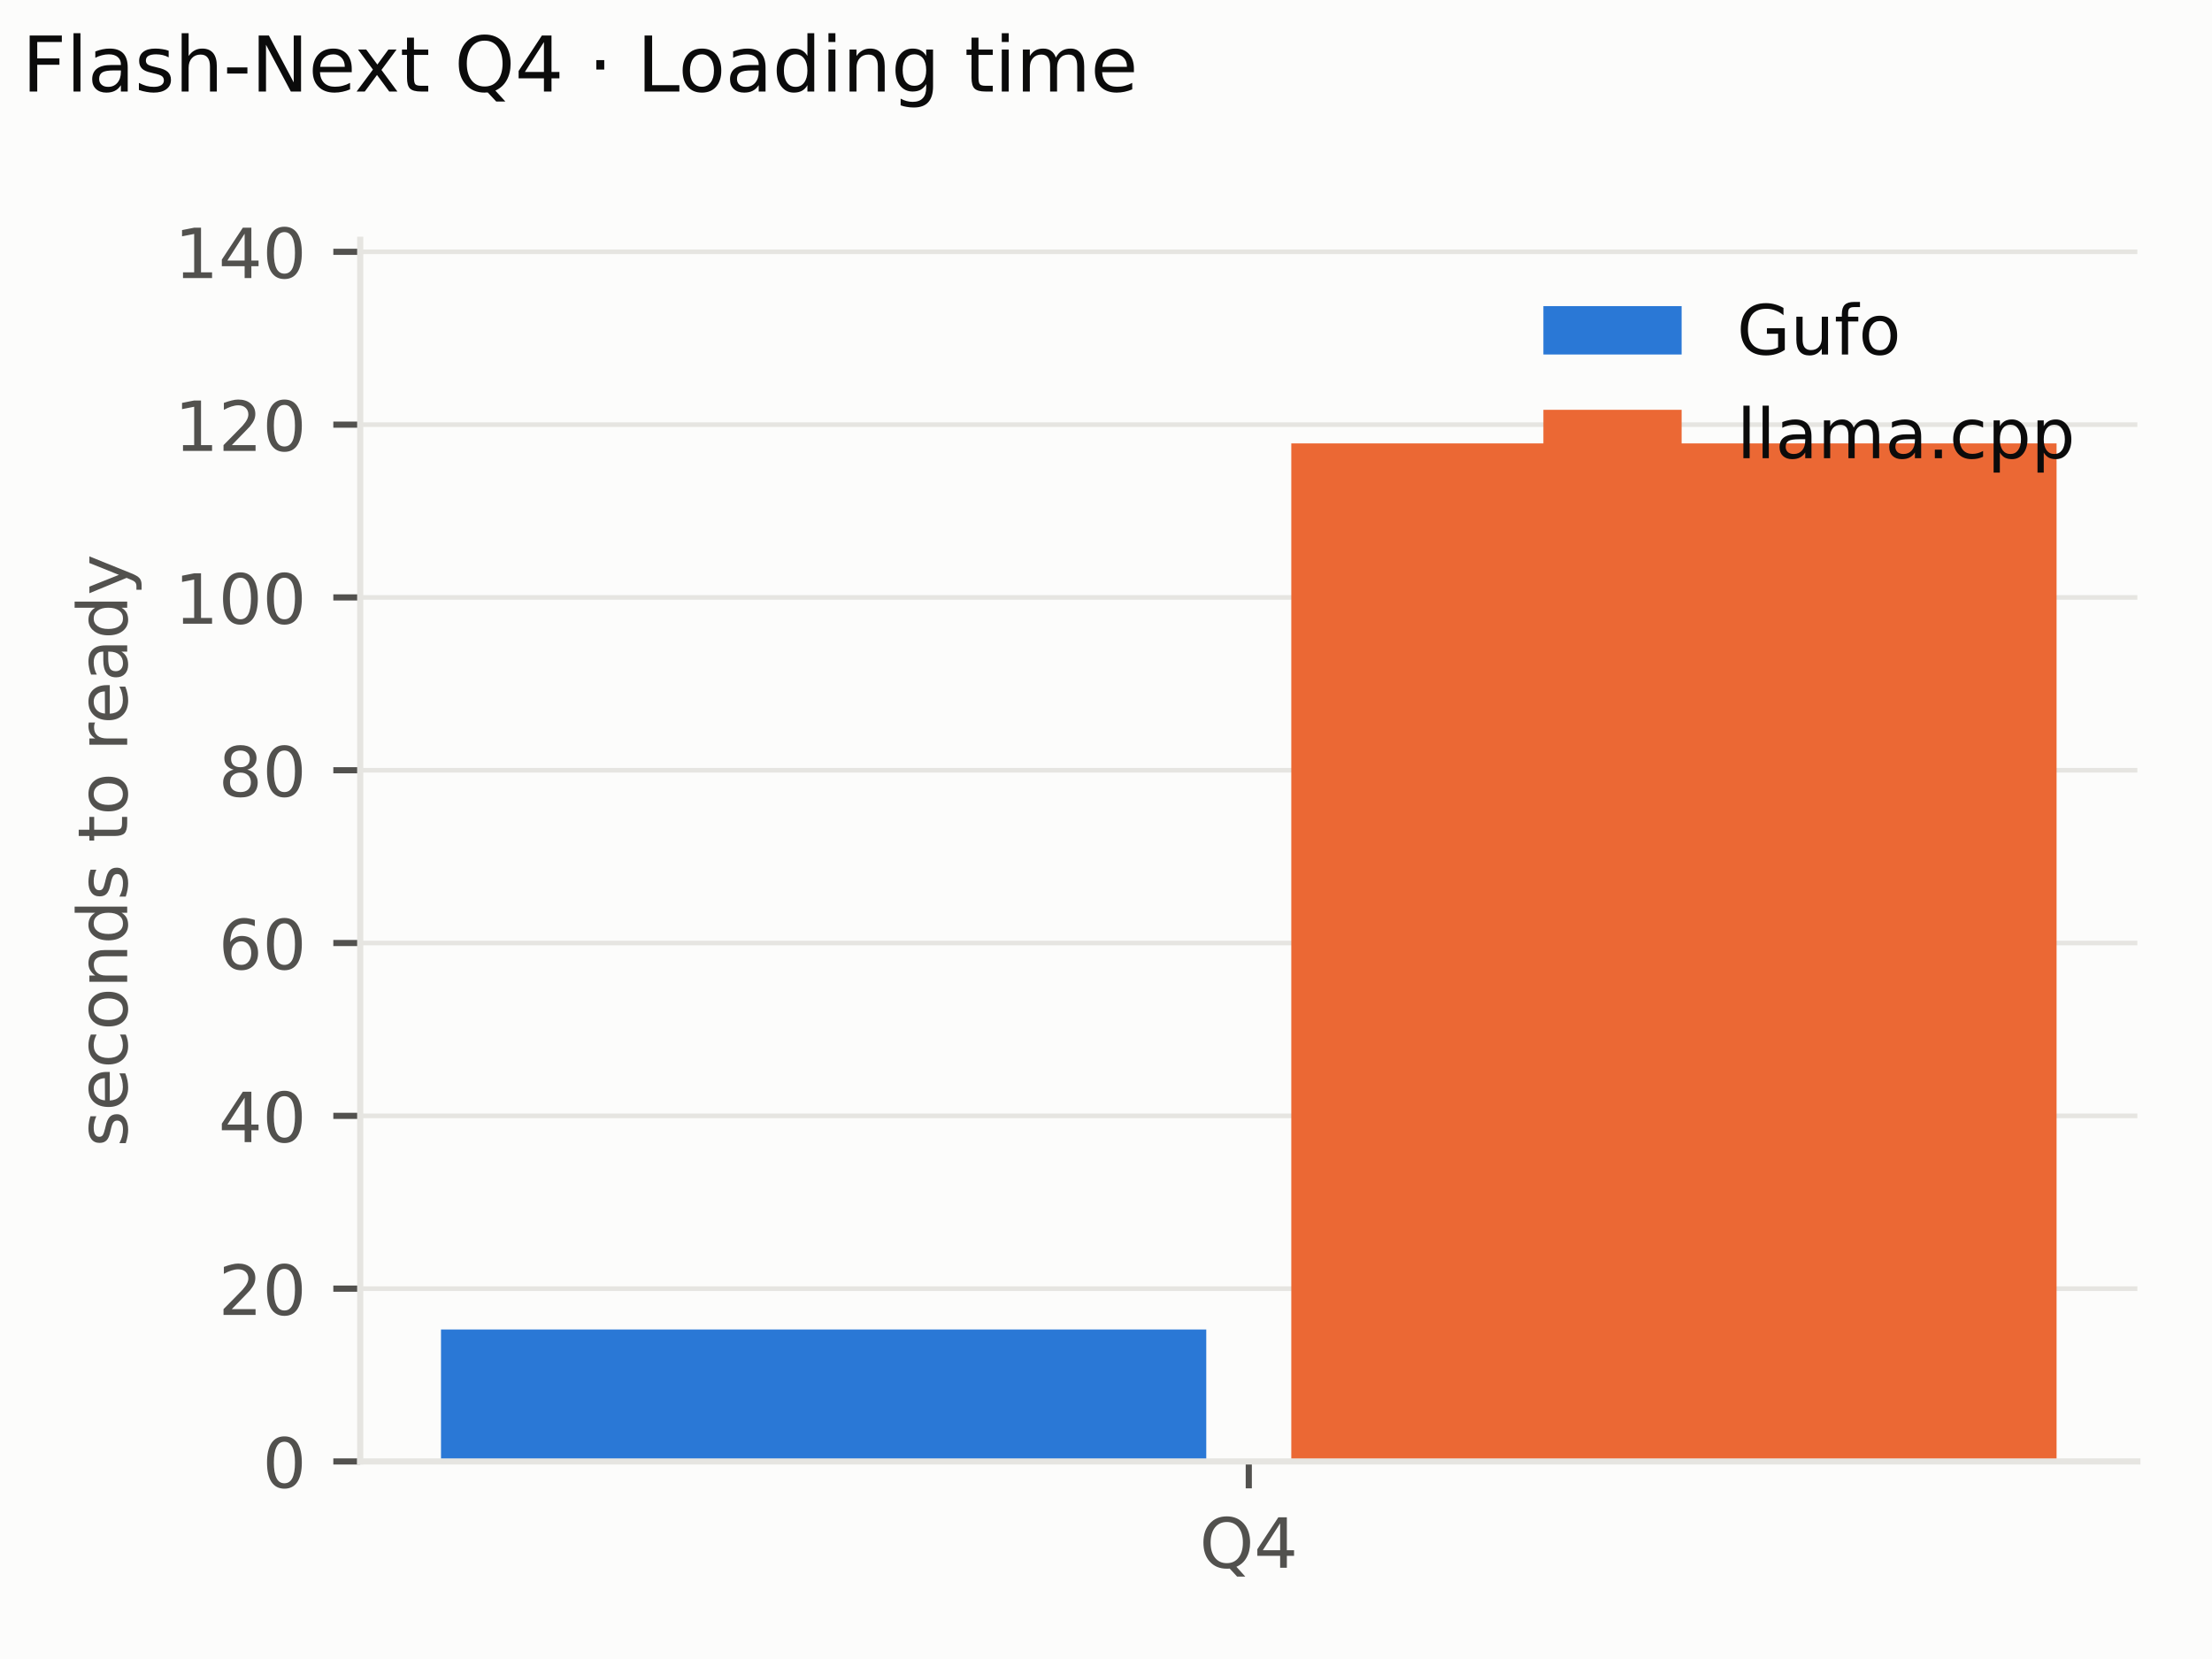
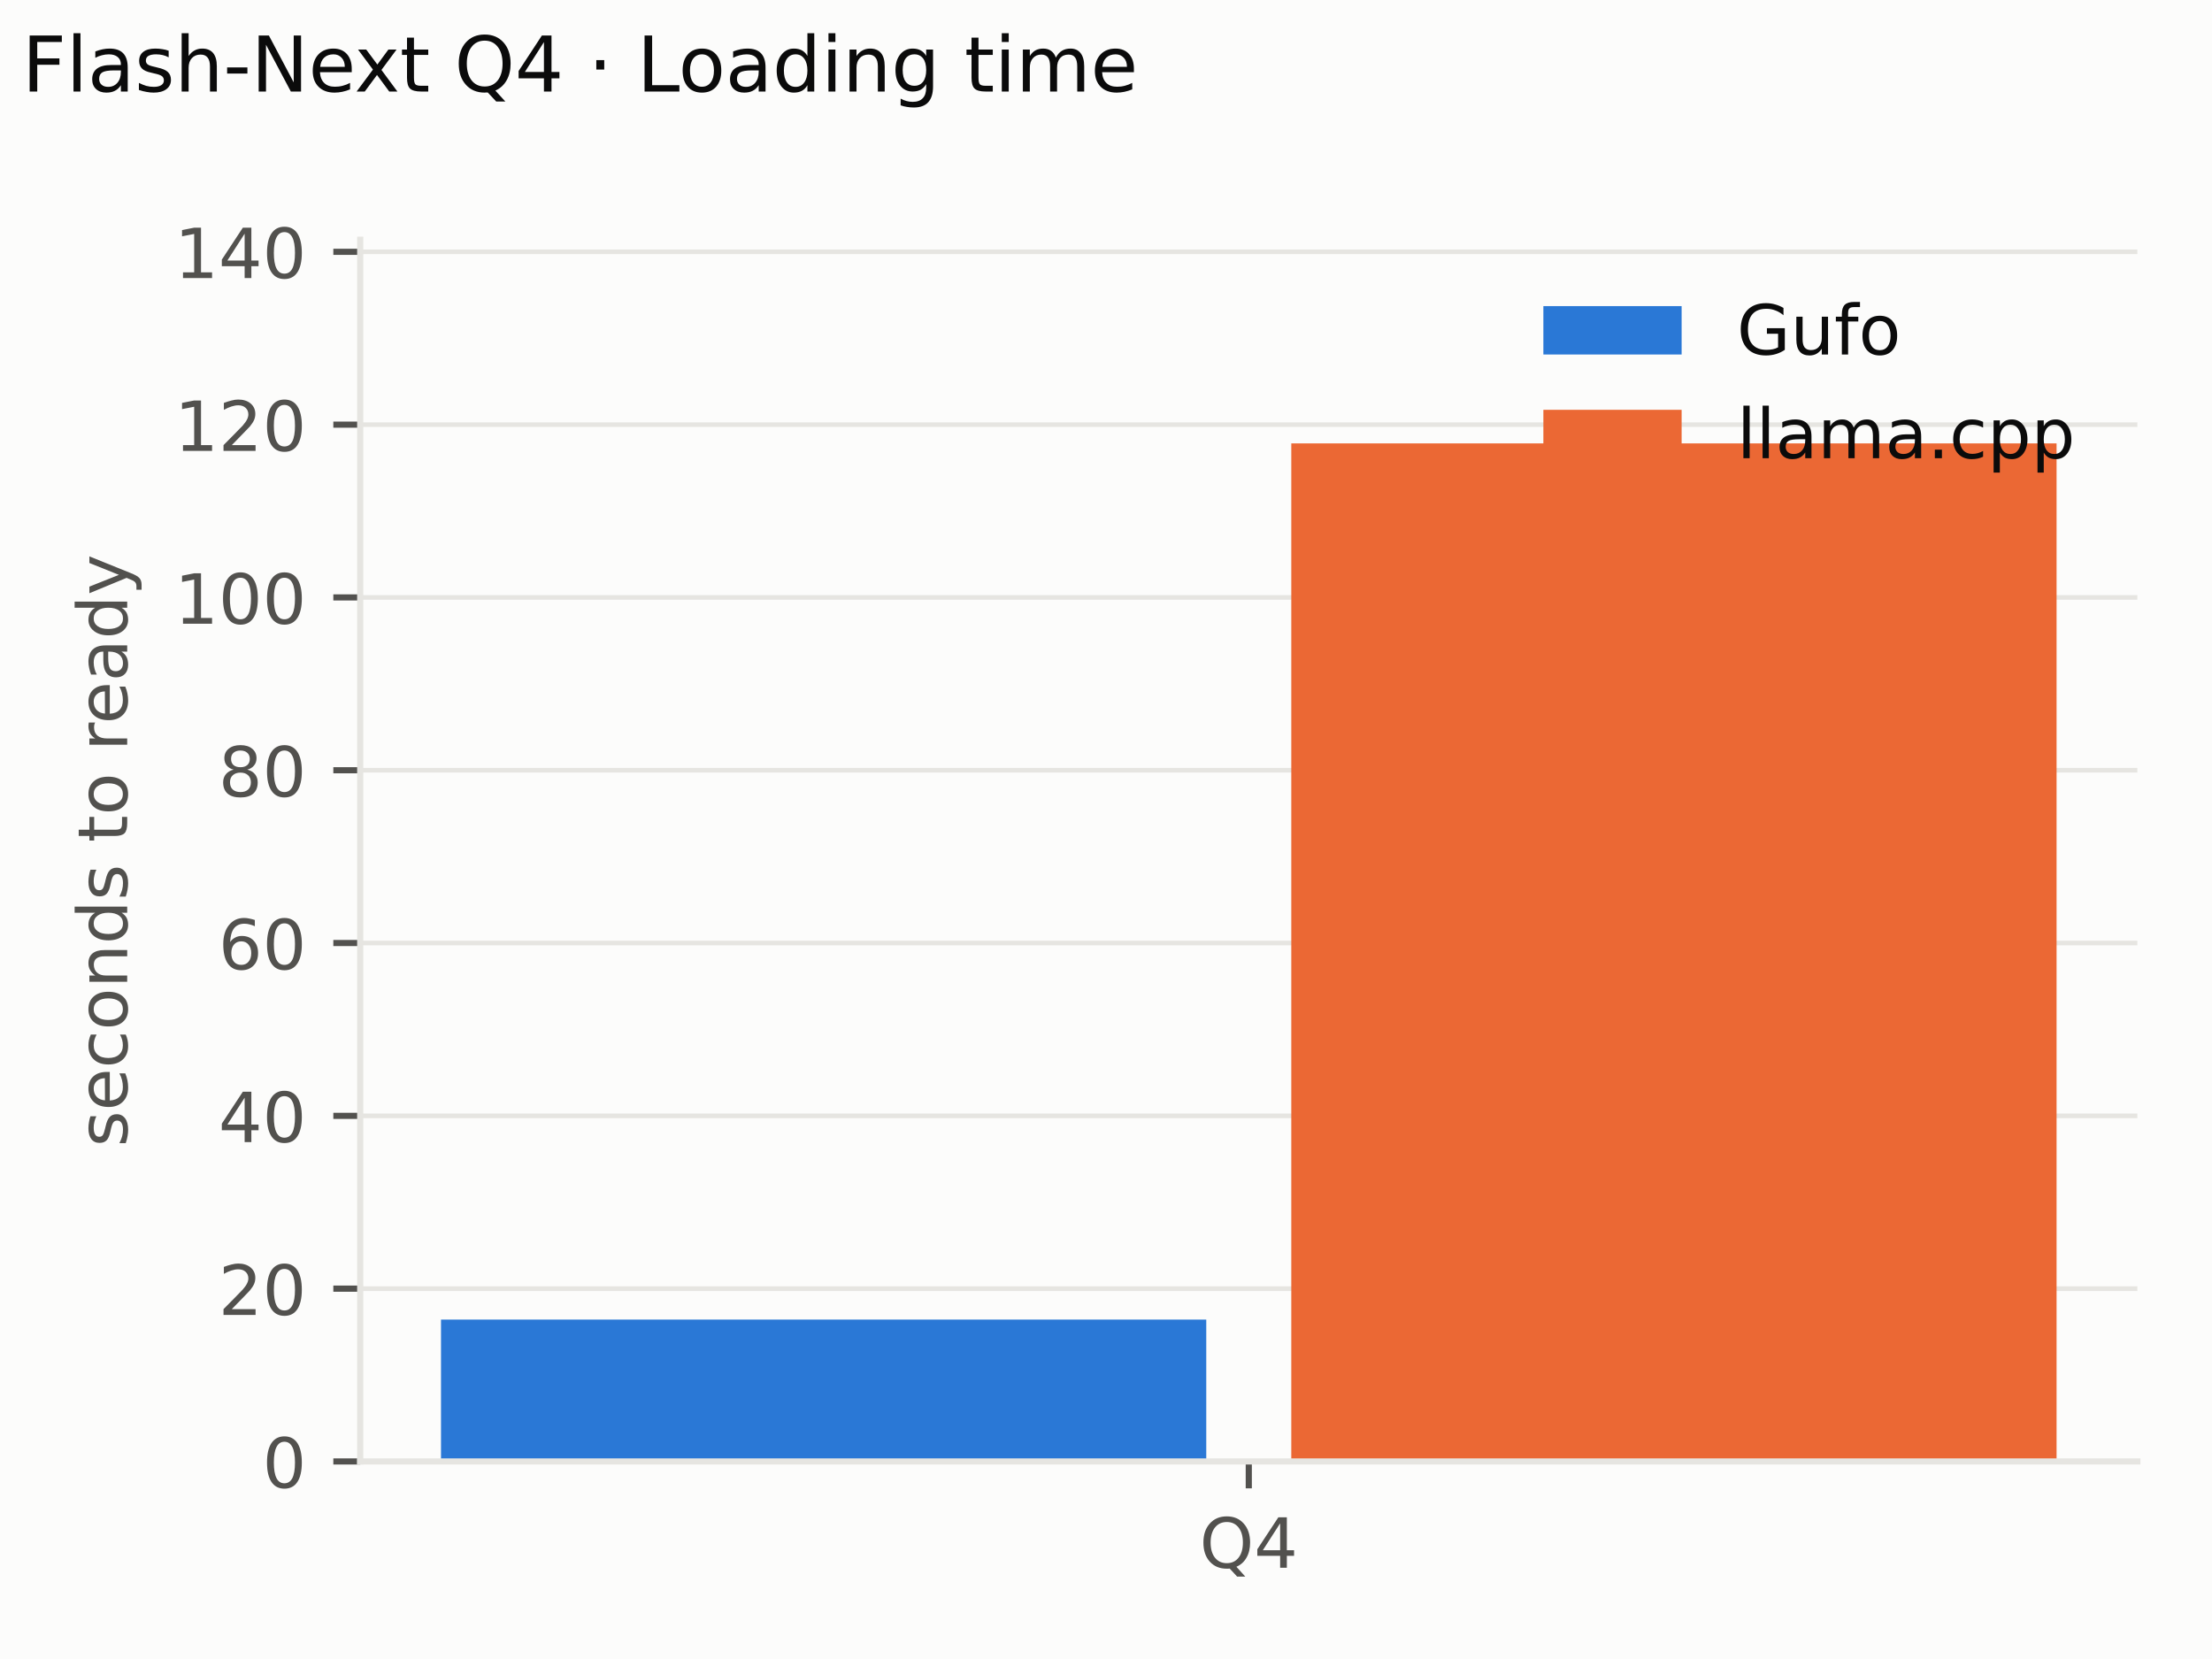
<svg xmlns="http://www.w3.org/2000/svg" xmlns:xlink="http://www.w3.org/1999/xlink" width="288pt" height="216pt" viewBox="0 0 288 216" version="1.1">
  <defs>
    <style type="text/css">*{stroke-linejoin: round; stroke-linecap: butt}</style>
  </defs>
  <g id="figure_1">
    <g id="patch_1">
      <path d="M 0 216 L 288 216 L 288 0 L 0 0 z " style="fill: #fcfcfb" />
    </g>
    <g id="axes_1">
      <g id="patch_2">
        <path d="M 46.899 190.28 L 278.28 190.28 L 278.28 31.218 L 46.899 31.218 z " style="fill: #fcfcfb" />
      </g>
      <g id="matplotlib.axis_1">
        <g id="xtick_1">
          <g id="line2d_1">
            <defs>
              <path id="m1ebf051f68" d="M 0 0 L 0 3.5 " style="stroke: #52514e; stroke-width: 0.8" />
            </defs>
            <g>
              <use xlink:href="#m1ebf051f68" x="162.59" y="190.28" style="fill: #52514e; stroke: #52514e; stroke-width: 0.8" />
            </g>
          </g>
          <g id="text_1">
            <text style="font-size: 9px; font-family: 'DejaVu Sans', 'Bitstream Vera Sans', 'Computer Modern Sans Serif', 'Lucida Grande', 'Verdana', 'Geneva', 'Lucid', 'Arial', 'Helvetica', 'Avant Garde', sans-serif; text-anchor: middle; fill: #52514e" x="162.59" y="204.118" transform="rotate(-0 162.5897 204.1179)">Q4</text>
          </g>
        </g>
      </g>
      <g id="matplotlib.axis_2">
        <g id="ytick_1">
          <g id="line2d_2">
            <path d="M 46.899 190.28 L 278.28 190.28 " clip-path="url(#p195ac40141)" style="fill: none; stroke: #e6e5e1; stroke-width: 0.6; stroke-linecap: square" />
          </g>
          <g id="line2d_3">
            <defs>
              <path id="m680e5b1e24" d="M 0 0 L -3.5 0 " style="stroke: #52514e; stroke-width: 0.8" />
            </defs>
            <g>
              <use xlink:href="#m680e5b1e24" x="46.899" y="190.28" style="fill: #52514e; stroke: #52514e; stroke-width: 0.8" />
            </g>
          </g>
          <g id="text_2">
            <text style="font-size: 9px; font-family: 'DejaVu Sans', 'Bitstream Vera Sans', 'Computer Modern Sans Serif', 'Lucida Grande', 'Verdana', 'Geneva', 'Lucid', 'Arial', 'Helvetica', 'Avant Garde', sans-serif; text-anchor: end; fill: #52514e" x="39.899" y="193.699" transform="rotate(-0 39.89945 193.6989)">0</text>
          </g>
        </g>
        <g id="ytick_2">
          <g id="line2d_4">
            <path d="M 46.899 167.781 L 278.28 167.781 " clip-path="url(#p195ac40141)" style="fill: none; stroke: #e6e5e1; stroke-width: 0.6; stroke-linecap: square" />
          </g>
          <g id="line2d_5">
            <g>
              <use xlink:href="#m680e5b1e24" x="46.899" y="167.781" style="fill: #52514e; stroke: #52514e; stroke-width: 0.8" />
            </g>
          </g>
          <g id="text_3">
            <text style="font-size: 9px; font-family: 'DejaVu Sans', 'Bitstream Vera Sans', 'Computer Modern Sans Serif', 'Lucida Grande', 'Verdana', 'Geneva', 'Lucid', 'Arial', 'Helvetica', 'Avant Garde', sans-serif; text-anchor: end; fill: #52514e" x="39.899" y="171.2" transform="rotate(-0 39.89945 171.2001)">20</text>
          </g>
        </g>
        <g id="ytick_3">
          <g id="line2d_6">
            <path d="M 46.899 145.282 L 278.28 145.282 " clip-path="url(#p195ac40141)" style="fill: none; stroke: #e6e5e1; stroke-width: 0.6; stroke-linecap: square" />
          </g>
          <g id="line2d_7">
            <g>
              <use xlink:href="#m680e5b1e24" x="46.899" y="145.282" style="fill: #52514e; stroke: #52514e; stroke-width: 0.8" />
            </g>
          </g>
          <g id="text_4">
            <text style="font-size: 9px; font-family: 'DejaVu Sans', 'Bitstream Vera Sans', 'Computer Modern Sans Serif', 'Lucida Grande', 'Verdana', 'Geneva', 'Lucid', 'Arial', 'Helvetica', 'Avant Garde', sans-serif; text-anchor: end; fill: #52514e" x="39.899" y="148.701" transform="rotate(-0 39.89945 148.7013)">40</text>
          </g>
        </g>
        <g id="ytick_4">
          <g id="line2d_8">
            <path d="M 46.899 122.783 L 278.28 122.783 " clip-path="url(#p195ac40141)" style="fill: none; stroke: #e6e5e1; stroke-width: 0.6; stroke-linecap: square" />
          </g>
          <g id="line2d_9">
            <g>
              <use xlink:href="#m680e5b1e24" x="46.899" y="122.783" style="fill: #52514e; stroke: #52514e; stroke-width: 0.8" />
            </g>
          </g>
          <g id="text_5">
            <text style="font-size: 9px; font-family: 'DejaVu Sans', 'Bitstream Vera Sans', 'Computer Modern Sans Serif', 'Lucida Grande', 'Verdana', 'Geneva', 'Lucid', 'Arial', 'Helvetica', 'Avant Garde', sans-serif; text-anchor: end; fill: #52514e" x="39.899" y="126.202" transform="rotate(-0 39.89945 126.2024)">60</text>
          </g>
        </g>
        <g id="ytick_5">
          <g id="line2d_10">
            <path d="M 46.899 100.285 L 278.28 100.285 " clip-path="url(#p195ac40141)" style="fill: none; stroke: #e6e5e1; stroke-width: 0.6; stroke-linecap: square" />
          </g>
          <g id="line2d_11">
            <g>
              <use xlink:href="#m680e5b1e24" x="46.899" y="100.285" style="fill: #52514e; stroke: #52514e; stroke-width: 0.8" />
            </g>
          </g>
          <g id="text_6">
            <text style="font-size: 9px; font-family: 'DejaVu Sans', 'Bitstream Vera Sans', 'Computer Modern Sans Serif', 'Lucida Grande', 'Verdana', 'Geneva', 'Lucid', 'Arial', 'Helvetica', 'Avant Garde', sans-serif; text-anchor: end; fill: #52514e" x="39.899" y="103.704" transform="rotate(-0 39.89945 103.7036)">80</text>
          </g>
        </g>
        <g id="ytick_6">
          <g id="line2d_12">
            <path d="M 46.899 77.786 L 278.28 77.786 " clip-path="url(#p195ac40141)" style="fill: none; stroke: #e6e5e1; stroke-width: 0.6; stroke-linecap: square" />
          </g>
          <g id="line2d_13">
            <g>
              <use xlink:href="#m680e5b1e24" x="46.899" y="77.786" style="fill: #52514e; stroke: #52514e; stroke-width: 0.8" />
            </g>
          </g>
          <g id="text_7">
            <text style="font-size: 9px; font-family: 'DejaVu Sans', 'Bitstream Vera Sans', 'Computer Modern Sans Serif', 'Lucida Grande', 'Verdana', 'Geneva', 'Lucid', 'Arial', 'Helvetica', 'Avant Garde', sans-serif; text-anchor: end; fill: #52514e" x="39.899" y="81.205" transform="rotate(-0 39.89945 81.20471)">100</text>
          </g>
        </g>
        <g id="ytick_7">
          <g id="line2d_14">
            <path d="M 46.899 55.287 L 278.28 55.287 " clip-path="url(#p195ac40141)" style="fill: none; stroke: #e6e5e1; stroke-width: 0.6; stroke-linecap: square" />
          </g>
          <g id="line2d_15">
            <g>
              <use xlink:href="#m680e5b1e24" x="46.899" y="55.287" style="fill: #52514e; stroke: #52514e; stroke-width: 0.8" />
            </g>
          </g>
          <g id="text_8">
            <text style="font-size: 9px; font-family: 'DejaVu Sans', 'Bitstream Vera Sans', 'Computer Modern Sans Serif', 'Lucida Grande', 'Verdana', 'Geneva', 'Lucid', 'Arial', 'Helvetica', 'Avant Garde', sans-serif; text-anchor: end; fill: #52514e" x="39.899" y="58.706" transform="rotate(-0 39.89945 58.70586)">120</text>
          </g>
        </g>
        <g id="ytick_8">
          <g id="line2d_16">
            <path d="M 46.899 32.788 L 278.28 32.788 " clip-path="url(#p195ac40141)" style="fill: none; stroke: #e6e5e1; stroke-width: 0.6; stroke-linecap: square" />
          </g>
          <g id="line2d_17">
            <g>
              <use xlink:href="#m680e5b1e24" x="46.899" y="32.788" style="fill: #52514e; stroke: #52514e; stroke-width: 0.8" />
            </g>
          </g>
          <g id="text_9">
            <text style="font-size: 9px; font-family: 'DejaVu Sans', 'Bitstream Vera Sans', 'Computer Modern Sans Serif', 'Lucida Grande', 'Verdana', 'Geneva', 'Lucid', 'Arial', 'Helvetica', 'Avant Garde', sans-serif; text-anchor: end; fill: #52514e" x="39.899" y="36.207" transform="rotate(-0 39.89945 36.20702)">140</text>
          </g>
        </g>
        <g id="text_10">
          <text style="font-size: 9px; font-family: 'DejaVu Sans', 'Bitstream Vera Sans', 'Computer Modern Sans Serif', 'Lucida Grande', 'Verdana', 'Geneva', 'Lucid', 'Arial', 'Helvetica', 'Avant Garde', sans-serif; text-anchor: middle; fill: #52514e" x="16.559" y="110.749" transform="rotate(-90 16.55859 110.7488)">seconds to ready</text>
        </g>
      </g>
      <g id="patch_3">
-         <path d="M 57.417 190.28 L 157.054 190.28 L 157.054 173.102 L 57.417 173.102 z " clip-path="url(#p195ac40141)" style="fill: #2a78d6" />
+         <path d="M 57.417 190.28 L 157.054 190.28 L 157.054 171.808 L 57.417 171.808 z " clip-path="url(#p195ac40141)" style="fill: #2a78d6" />
      </g>
      <g id="patch_4">
        <path d="M 168.125 190.28 L 267.763 190.28 L 267.763 57.728 L 168.125 57.728 z " clip-path="url(#p195ac40141)" style="fill: #eb6834" />
      </g>
      <g id="patch_5">
        <path d="M 46.899 190.28 L 46.899 31.218 " style="fill: none; stroke: #e6e5e1; stroke-width: 0.8; stroke-linejoin: miter; stroke-linecap: square" />
      </g>
      <g id="patch_6">
        <path d="M 46.899 190.28 L 278.28 190.28 " style="fill: none; stroke: #e6e5e1; stroke-width: 0.8; stroke-linejoin: miter; stroke-linecap: square" />
      </g>
      <g id="legend_1">
        <g id="patch_7">
          <path d="M 200.946 46.156 L 218.946 46.156 L 218.946 39.856 L 200.946 39.856 z " style="fill: #2a78d6" />
        </g>
        <g id="text_11">
          <text style="font-size: 9px; font-family: 'DejaVu Sans', 'Bitstream Vera Sans', 'Computer Modern Sans Serif', 'Lucida Grande', 'Verdana', 'Geneva', 'Lucid', 'Arial', 'Helvetica', 'Avant Garde', sans-serif; text-anchor: start; fill: #0b0b0b" x="226.146" y="46.156" transform="rotate(-0 226.1461 46.15625)">Gufo</text>
        </g>
        <g id="patch_8">
          <path d="M 200.946 59.657 L 218.946 59.657 L 218.946 53.357 L 200.946 53.357 z " style="fill: #eb6834" />
        </g>
        <g id="text_12">
          <text style="font-size: 9px; font-family: 'DejaVu Sans', 'Bitstream Vera Sans', 'Computer Modern Sans Serif', 'Lucida Grande', 'Verdana', 'Geneva', 'Lucid', 'Arial', 'Helvetica', 'Avant Garde', sans-serif; text-anchor: start; fill: #0b0b0b" x="226.146" y="59.657" transform="rotate(-0 226.1461 59.65695)">llama.cpp</text>
        </g>
      </g>
    </g>
    <g id="text_13">
      <text style="font-size: 10px; font-family: 'DejaVu Sans', 'Bitstream Vera Sans', 'Computer Modern Sans Serif', 'Lucida Grande', 'Verdana', 'Geneva', 'Lucid', 'Arial', 'Helvetica', 'Avant Garde', sans-serif; text-anchor: start; fill: #0b0b0b" x="2.88" y="11.918" transform="rotate(-0 2.88 11.91844)">Flash-Next Q4 · Loading time</text>
    </g>
  </g>
  <defs>
    <clipPath id="p195ac40141">
      <rect x="46.899" y="31.218" width="231.381" height="159.062" />
    </clipPath>
  </defs>
</svg>
